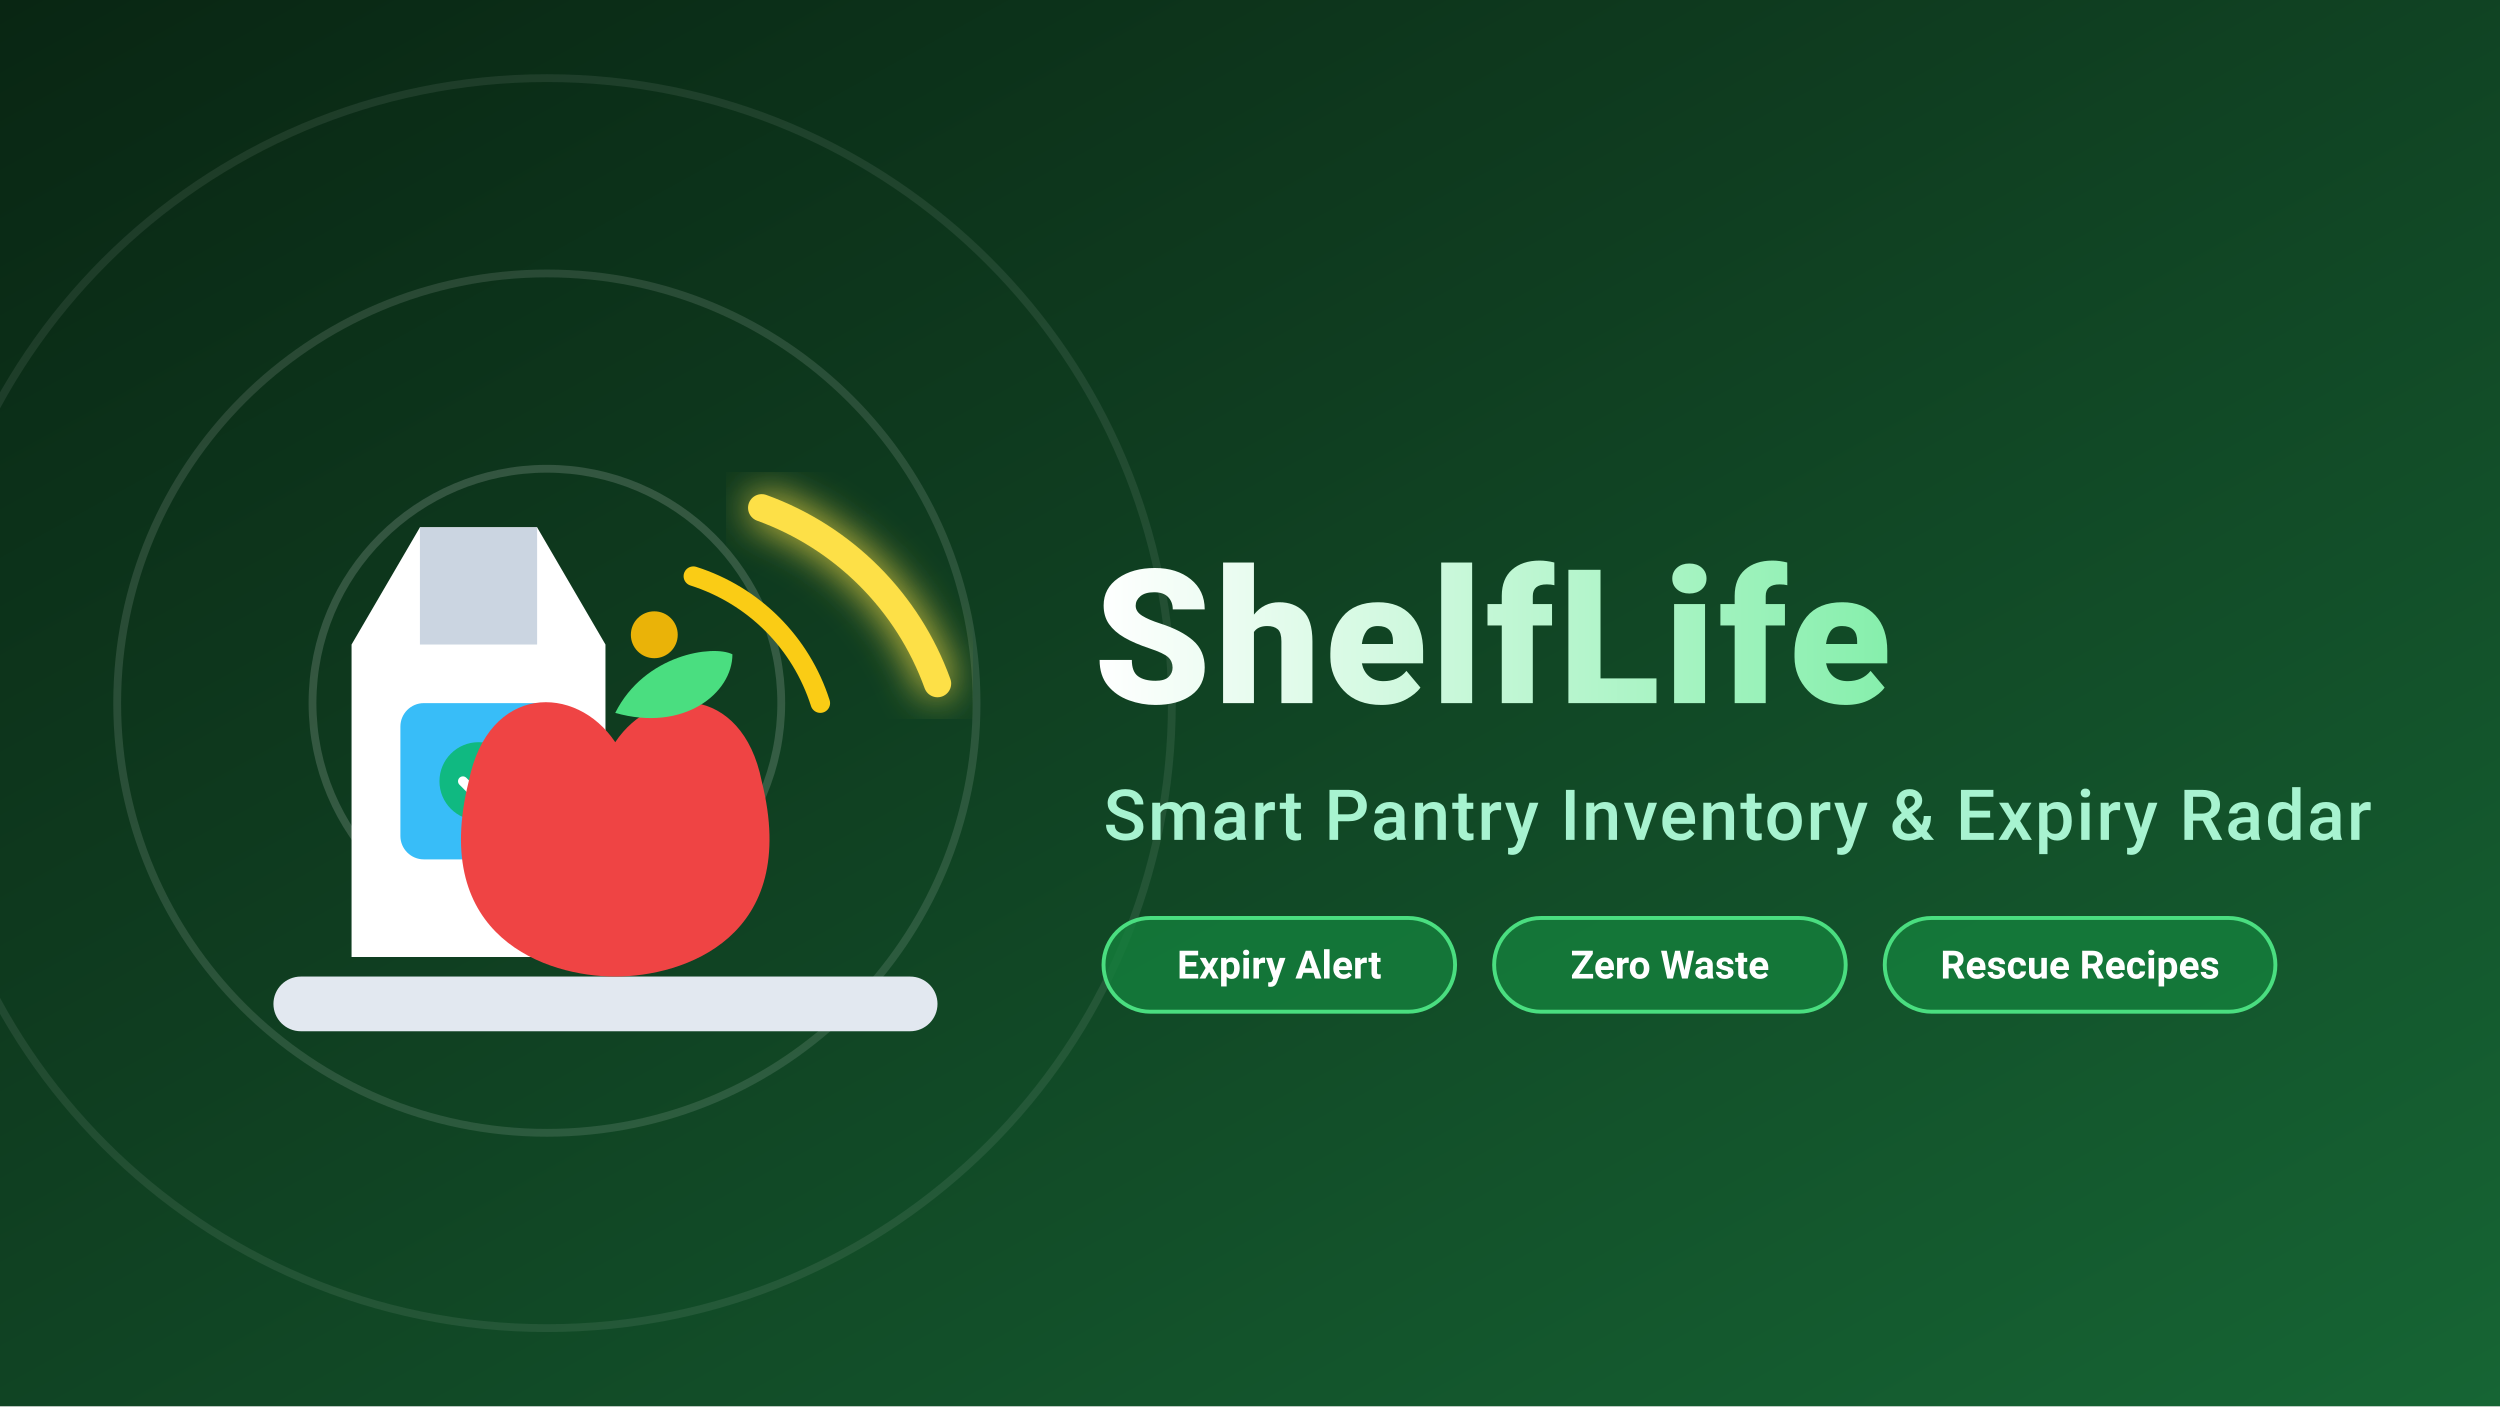
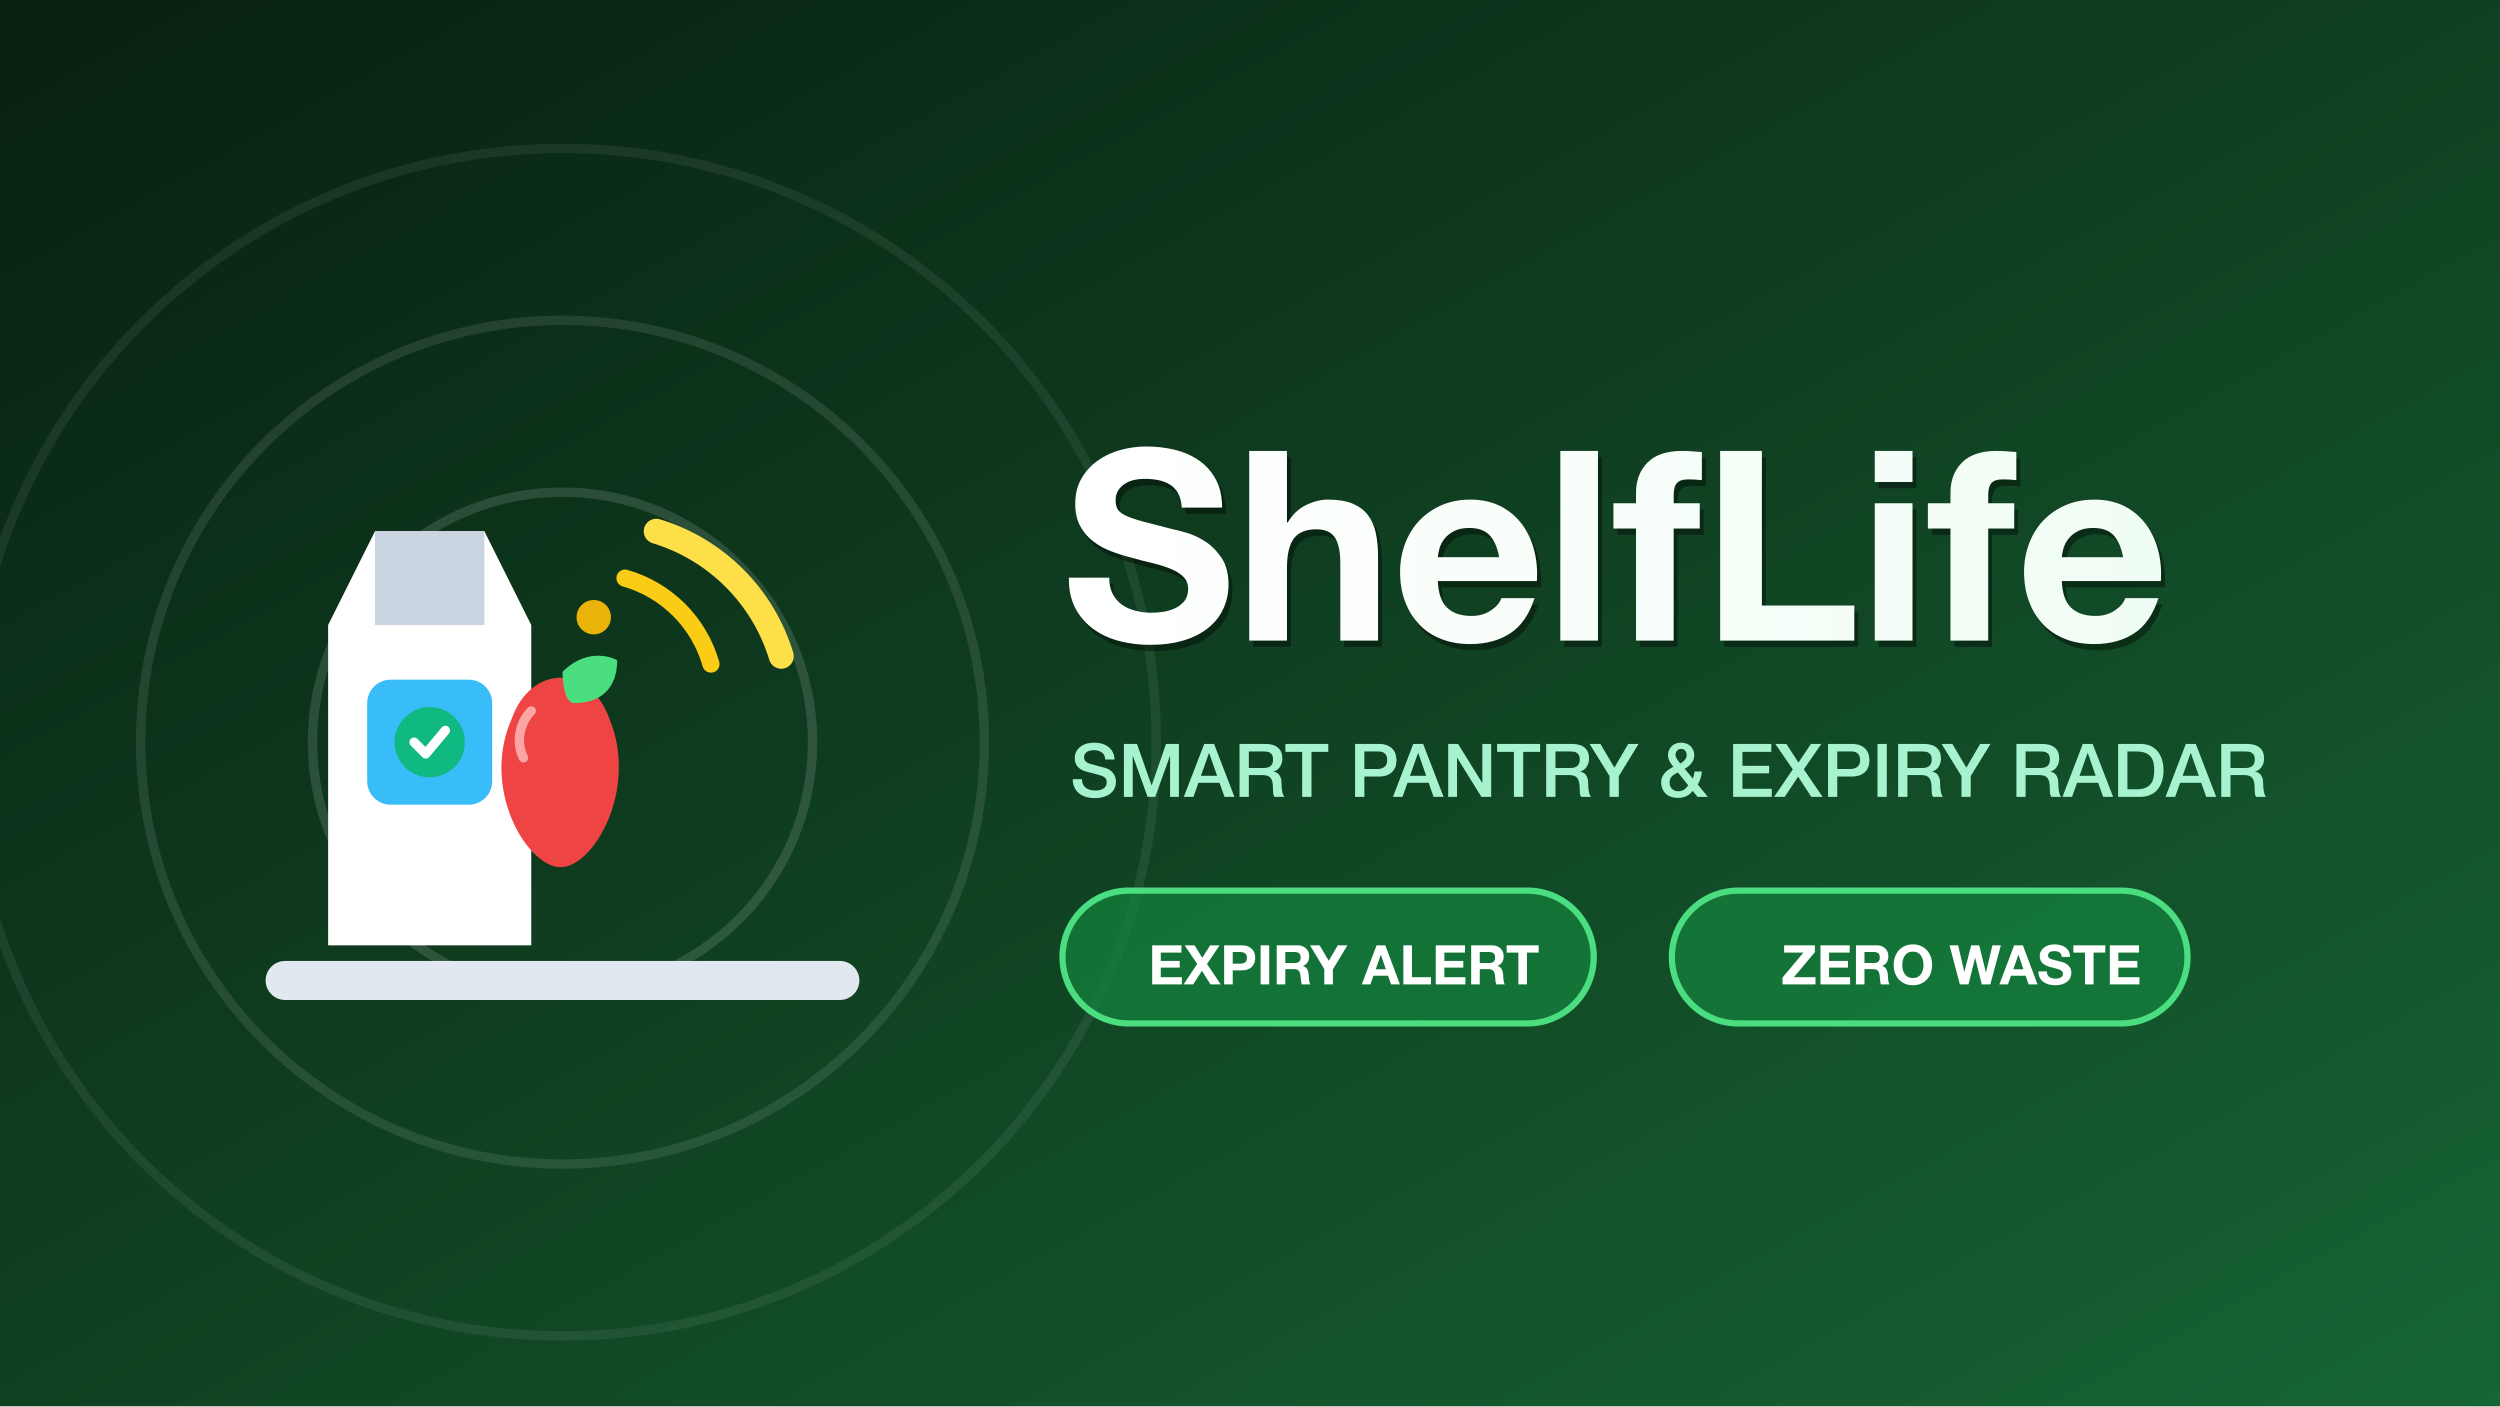
- <svg xmlns="http://www.w3.org/2000/svg" width="1280" height="720" viewBox="0 0 1280 720">
+ <svg xmlns="http://www.w3.org/2000/svg" width="320" height="180" viewBox="0 0 320 180">
  <defs>
-     <linearGradient id="tvBg" x1="0%" y1="0%" x2="100%" y2="100%">
-       <stop offset="0%" stop-color="#092613" />
-       <stop offset="40%" stop-color="#0F3D20" />
+     <linearGradient id="bgGrad" x1="0%" y1="0%" x2="100%" y2="100%">
+       <stop offset="0%" stop-color="#072010" />
+       <stop offset="45%" stop-color="#0F3D20" />
      <stop offset="100%" stop-color="#166534" />
    </linearGradient>
-     <linearGradient id="textGrad" x1="0%" y1="0%" x2="100%" y2="0%">
+     <linearGradient id="titleGrad" x1="0%" y1="0%" x2="100%" y2="0%">
      <stop offset="0%" stop-color="#FFFFFF" />
-       <stop offset="100%" stop-color="#86EFAC" />
+       <stop offset="100%" stop-color="#F0FDF4" />
    </linearGradient>
-     <filter id="tvGlow" x="-20%" y="-20%" width="140%" height="140%">
-       <feGaussianBlur stdDeviation="10" result="blur" />
-       <feComposite in="SourceGraphic" in2="blur" operator="over" />
-     </filter>
  </defs>
-   <rect width="1280" height="720" fill="url(#tvBg)" />
-   <circle cx="280" cy="360" r="320" fill="none" stroke="#FFFFFF" stroke-opacity="0.08" stroke-width="4" />
-   <circle cx="280" cy="360" r="220" fill="none" stroke="#FFFFFF" stroke-opacity="0.12" stroke-width="4" />
-   <circle cx="280" cy="360" r="120" fill="none" stroke="#FFFFFF" stroke-opacity="0.16" stroke-width="4" />
-   <g transform="translate(40, 20)">
-     <rect x="100" y="480" width="340" height="28" rx="14" fill="#E2E8F0" />
-     <path d="M 140 310 L 175 250 L 235 250 L 270 310 L 270 470 L 140 470 Z" fill="#FFFFFF" />
-     <path d="M 175 250 L 235 250 L 235 310 L 175 310 Z" fill="#CBD5E1" />
-     <rect x="165" y="340" width="80" height="80" rx="12" fill="#38BDF8" />
-     <circle cx="205" cy="380" r="20" fill="#10B981" />
-     <path d="M 197 380 L 203 386 L 213 374" fill="none" stroke="#FFFFFF" stroke-width="5" stroke-linecap="round" stroke-linejoin="round" />
-     <path d="M 350 380 C 340 330 295 330 275 360 C 255 330 210 330 200 380 C 180 460 240 480 275 480 C 310 480 370 460 350 380 Z" fill="#EF4444" />
-     <path d="M 275 345 C 290 315 325 310 335 315 C 335 335 310 355 275 345 Z" fill="#4ADE80" />
-     <path d="M 350 240 A 150 150 0 0 1 440 330" fill="none" stroke="#FDE047" stroke-width="14" stroke-linecap="round" filter="url(#tvGlow)" />
-     <path d="M 315 275 A 100 100 0 0 1 380 340" fill="none" stroke="#FACC15" stroke-width="10" stroke-linecap="round" />
-     <circle cx="295" cy="305" r="12" fill="#EAB308" />
+   <rect width="320" height="180" fill="url(#bgGrad)" />
+   <circle cx="72" cy="95" r="76" fill="none" stroke="#FFFFFF" stroke-opacity="0.07" stroke-width="1.2" />
+   <circle cx="72" cy="95" r="54" fill="none" stroke="#FFFFFF" stroke-opacity="0.10" stroke-width="1.2" />
+   <circle cx="72" cy="95" r="32" fill="none" stroke="#FFFFFF" stroke-opacity="0.13" stroke-width="1.2" />
+   <rect x="34" y="123" width="76" height="5" rx="2.5" fill="#E2E8F0" />
+   <path d="M42,80 l6,-12 h14 l6,12 v41 H42 Z" fill="#FFFFFF" />
+   <path d="M48,68 h14 v12 H48 Z" fill="#CBD5E1" />
+   <rect x="47" y="87" width="16" height="16" rx="3" fill="#38BDF8" />
+   <circle cx="55" cy="95" r="4.5" fill="#10B981" />
+   <path d="M53,95 L54.5,96.5 L57,93.5" fill="none" stroke="#FFFFFF" stroke-width="1.2" stroke-linecap="round" stroke-linejoin="round" />
+   <path d="M78,92 c-2.5,-7 -10,-7 -12.5,0 c-4,9 2,19 6.25,19 c4.25,0 10,-10 6.25,-19 Z" fill="#EF4444" />
+   <path d="M68,91 c-1.5,1.5 -2,4 -1,6" fill="none" stroke="#FCA5A5" stroke-width="1.2" stroke-linecap="round" />
+   <path d="M72,86 c3.5,-3.5 7,-1.5 7,-1.5 c0,3.5 -2,5.5 -5.5,5.5 c-1.5,0 -1.5,-4 -1.5,-4 Z" fill="#4ADE80" />
+   <path d="M84,68 A 24,24 0 0,1 100,84" fill="none" stroke="#FDE047" stroke-width="3.2" stroke-linecap="round" />
+   <path d="M80,74 A 16,16 0 0,1 91,85" fill="none" stroke="#FACC15" stroke-width="2.2" stroke-linecap="round" />
+   <circle cx="76" cy="79" r="2.2" fill="#EAB308" />
+   <g transform="translate(0.5, 0.8)" opacity="0.4">
+     <path d="M141.98,73.94 L136.82,73.94 Q136.78,76.19 137.63,77.82 Q138.48,79.45 139.93,80.50 Q141.37,81.56 143.26,82.05 Q145.15,82.54 147.15,82.54 Q149.63,82.54 151.52,81.97 Q153.41,81.39 154.68,80.35 Q155.96,79.31 156.60,77.89 Q157.25,76.46 157.25,74.79 Q157.25,72.75 156.38,71.44 Q155.52,70.13 154.33,69.35 Q153.14,68.57 151.93,68.21 Q150.72,67.86 150.04,67.72 Q147.76,67.14 146.35,66.77 Q144.94,66.39 144.14,66.02 Q143.34,65.65 143.07,65.20 Q142.80,64.76 142.80,64.05 Q142.80,63.27 143.14,62.76 Q143.48,62.25 144.01,61.91 Q144.53,61.57 145.18,61.43 Q145.83,61.29 146.47,61.29 Q147.46,61.29 148.29,61.46 Q149.12,61.63 149.77,62.04 Q150.42,62.45 150.81,63.16 Q151.20,63.88 151.27,64.97 L156.43,64.97 Q156.43,62.86 155.63,61.38 Q154.84,59.90 153.48,58.95 Q152.12,58.00 150.37,57.57 Q148.61,57.15 146.71,57.15 Q145.08,57.15 143.45,57.59 Q141.81,58.03 140.52,58.95 Q139.23,59.87 138.43,61.24 Q137.63,62.62 137.63,64.49 Q137.63,66.16 138.26,67.33 Q138.89,68.50 139.91,69.28 Q140.93,70.07 142.22,70.56 Q143.51,71.05 144.87,71.39 Q146.20,71.77 147.49,72.07 Q148.78,72.38 149.80,72.79 Q150.82,73.19 151.45,73.81 Q152.08,74.42 152.08,75.40 Q152.08,76.32 151.61,76.92 Q151.13,77.51 150.42,77.85 Q149.70,78.19 148.89,78.31 Q148.07,78.43 147.36,78.43 Q146.30,78.43 145.32,78.17 Q144.33,77.92 143.60,77.39 Q142.87,76.87 142.43,76.02 Q141.98,75.17 141.98,73.94 Z M159.90,57.72 L159.90,82.00 L164.73,82.00 L164.73,72.79 Q164.73,70.10 165.61,68.93 Q166.50,67.75 168.47,67.75 Q170.20,67.75 170.88,68.83 Q171.56,69.90 171.56,72.07 L171.56,82.00 L176.39,82.00 L176.39,71.19 Q176.39,69.56 176.10,68.21 Q175.81,66.87 175.10,65.94 Q174.39,65.00 173.15,64.47 Q171.90,63.95 169.97,63.95 Q168.61,63.95 167.18,64.64 Q165.75,65.34 164.83,66.87 L164.73,66.87 L164.73,57.72 Z M191.90,71.32 L184.04,71.32 Q184.08,70.81 184.26,70.17 Q184.45,69.52 184.91,68.94 Q185.37,68.37 186.13,67.97 Q186.90,67.58 188.05,67.58 Q189.82,67.58 190.69,68.54 Q191.56,69.49 191.90,71.32 Z M184.04,74.38 L196.72,74.38 Q196.86,72.34 196.38,70.47 Q195.91,68.60 194.84,67.14 Q193.77,65.68 192.10,64.81 Q190.43,63.95 188.19,63.95 Q186.18,63.95 184.53,64.66 Q182.89,65.37 181.70,66.61 Q180.51,67.86 179.86,69.56 Q179.21,71.26 179.21,73.23 Q179.21,75.27 179.84,76.97 Q180.47,78.67 181.63,79.89 Q182.78,81.12 184.45,81.78 Q186.12,82.44 188.19,82.44 Q191.18,82.44 193.29,81.08 Q195.40,79.72 196.42,76.56 L192.17,76.56 Q191.93,77.38 190.88,78.11 Q189.82,78.84 188.36,78.84 Q186.32,78.84 185.23,77.78 Q184.14,76.73 184.04,74.38 Z M199.72,57.72 L199.72,82.00 L204.54,82.00 L204.54,57.72 Z M209.41,67.65 L209.41,82.00 L214.23,82.00 L214.23,67.65 L217.57,67.65 L217.57,64.42 L214.23,64.42 L214.23,63.37 Q214.23,62.28 214.66,61.82 Q215.08,61.36 216.07,61.36 Q216.99,61.36 217.84,61.46 L217.84,57.86 Q217.23,57.83 216.58,57.77 Q215.93,57.72 215.29,57.72 Q212.33,57.72 210.87,59.22 Q209.41,60.72 209.41,63.06 L209.41,64.42 L206.52,64.42 L206.52,67.65 Z M220.18,57.72 L220.18,82.00 L237.35,82.00 L237.35,77.51 L225.52,77.51 L225.52,57.72 Z M244.80,61.70 L244.80,57.72 L239.97,57.72 L239.97,61.70 Z M239.97,64.42 L239.97,82.00 L244.80,82.00 L244.80,64.42 Z M249.66,67.65 L249.66,82.00 L254.49,82.00 L254.49,67.65 L257.82,67.65 L257.82,64.42 L254.49,64.42 L254.49,63.37 Q254.49,62.28 254.92,61.82 Q255.34,61.36 256.33,61.36 Q257.24,61.36 258.09,61.46 L258.09,57.86 Q257.48,57.83 256.84,57.77 Q256.19,57.72 255.54,57.72 Q252.59,57.72 251.12,59.22 Q249.66,60.72 249.66,63.06 L249.66,64.42 L246.77,64.42 L246.77,67.65 Z M271.76,71.32 L263.91,71.32 Q263.94,70.81 264.13,70.17 Q264.32,69.52 264.78,68.94 Q265.23,68.37 266.00,67.97 Q266.76,67.58 267.92,67.58 Q269.69,67.58 270.56,68.54 Q271.42,69.49 271.76,71.32 Z M263.91,74.38 L276.59,74.38 Q276.73,72.34 276.25,70.47 Q275.77,68.60 274.70,67.14 Q273.63,65.68 271.97,64.81 Q270.30,63.95 268.06,63.95 Q266.05,63.95 264.40,64.66 Q262.75,65.37 261.56,66.61 Q260.37,67.86 259.73,69.56 Q259.08,71.26 259.08,73.23 Q259.08,75.27 259.71,76.97 Q260.34,78.67 261.49,79.89 Q262.65,81.12 264.32,81.78 Q265.98,82.44 268.06,82.44 Q271.05,82.44 273.16,81.08 Q275.26,79.72 276.28,76.56 L272.03,76.56 Q271.80,77.38 270.74,78.11 Q269.69,78.84 268.23,78.84 Q266.19,78.84 265.10,77.78 Q264.01,76.73 263.91,74.38 Z " fill="#000000" />
  </g>
-   <text x="560" y="360" font-family="Roboto, sans-serif" font-weight="900" font-size="96" fill="url(#textGrad)" letter-spacing="2">ShelfLife</text>
-   <text x="565" y="430" font-family="Roboto, sans-serif" font-weight="500" font-size="36" fill="#A7F3D0" letter-spacing="1">Smart Pantry Inventory &amp; Expiry Radar</text>
-   <g transform="translate(565, 470)">
-     <rect x="0" y="0" width="180" height="48" rx="24" fill="#15803D" fill-opacity="0.8" stroke="#4ADE80" stroke-width="2" />
-     <text x="90" y="31" font-family="Roboto, sans-serif" font-weight="700" font-size="20" fill="#FFFFFF" text-anchor="middle">Expiry Alert</text>
-     <rect x="200" y="0" width="180" height="48" rx="24" fill="#15803D" fill-opacity="0.8" stroke="#4ADE80" stroke-width="2" />
-     <text x="290" y="31" font-family="Roboto, sans-serif" font-weight="700" font-size="20" fill="#FFFFFF" text-anchor="middle">Zero Waste</text>
-     <rect x="400" y="0" width="200" height="48" rx="24" fill="#15803D" fill-opacity="0.8" stroke="#4ADE80" stroke-width="2" />
-     <text x="500" y="31" font-family="Roboto, sans-serif" font-weight="700" font-size="20" fill="#FFFFFF" text-anchor="middle">Rescue Recipes</text>
-   </g>
+   <path d="M141.98,73.94 L136.82,73.94 Q136.78,76.19 137.63,77.82 Q138.48,79.45 139.93,80.50 Q141.37,81.56 143.26,82.05 Q145.15,82.54 147.15,82.54 Q149.63,82.54 151.52,81.97 Q153.41,81.39 154.68,80.35 Q155.96,79.31 156.60,77.89 Q157.25,76.46 157.25,74.79 Q157.25,72.75 156.38,71.44 Q155.52,70.13 154.33,69.35 Q153.14,68.57 151.93,68.21 Q150.72,67.86 150.04,67.72 Q147.76,67.14 146.35,66.77 Q144.94,66.39 144.14,66.02 Q143.34,65.65 143.07,65.20 Q142.80,64.76 142.80,64.05 Q142.80,63.27 143.14,62.76 Q143.48,62.25 144.01,61.91 Q144.53,61.57 145.18,61.43 Q145.83,61.29 146.47,61.29 Q147.46,61.29 148.29,61.46 Q149.12,61.63 149.77,62.04 Q150.42,62.45 150.81,63.16 Q151.20,63.88 151.27,64.97 L156.43,64.97 Q156.43,62.86 155.63,61.38 Q154.84,59.90 153.48,58.95 Q152.12,58.00 150.37,57.57 Q148.61,57.15 146.71,57.15 Q145.08,57.15 143.45,57.59 Q141.81,58.03 140.52,58.95 Q139.23,59.87 138.43,61.24 Q137.63,62.62 137.63,64.49 Q137.63,66.16 138.26,67.33 Q138.89,68.50 139.91,69.28 Q140.93,70.07 142.22,70.56 Q143.51,71.05 144.87,71.39 Q146.20,71.77 147.49,72.07 Q148.78,72.38 149.80,72.79 Q150.82,73.19 151.45,73.81 Q152.08,74.42 152.08,75.40 Q152.08,76.32 151.61,76.92 Q151.13,77.51 150.42,77.85 Q149.70,78.19 148.89,78.31 Q148.07,78.43 147.36,78.43 Q146.30,78.43 145.32,78.17 Q144.33,77.92 143.60,77.39 Q142.87,76.87 142.43,76.02 Q141.98,75.17 141.98,73.94 Z M159.90,57.72 L159.90,82.00 L164.73,82.00 L164.73,72.79 Q164.73,70.10 165.61,68.93 Q166.50,67.75 168.47,67.75 Q170.20,67.75 170.88,68.83 Q171.56,69.90 171.56,72.07 L171.56,82.00 L176.39,82.00 L176.39,71.19 Q176.39,69.56 176.10,68.21 Q175.81,66.87 175.10,65.94 Q174.39,65.00 173.15,64.47 Q171.90,63.95 169.97,63.95 Q168.61,63.95 167.18,64.64 Q165.75,65.34 164.83,66.87 L164.73,66.87 L164.73,57.72 Z M191.90,71.32 L184.04,71.32 Q184.08,70.81 184.26,70.17 Q184.45,69.52 184.91,68.94 Q185.37,68.37 186.13,67.97 Q186.90,67.58 188.05,67.58 Q189.82,67.58 190.69,68.54 Q191.56,69.49 191.90,71.32 Z M184.04,74.38 L196.72,74.38 Q196.86,72.34 196.38,70.47 Q195.91,68.60 194.84,67.14 Q193.77,65.68 192.10,64.81 Q190.43,63.95 188.19,63.95 Q186.18,63.95 184.53,64.66 Q182.89,65.37 181.70,66.61 Q180.51,67.86 179.86,69.56 Q179.21,71.26 179.21,73.23 Q179.21,75.27 179.84,76.97 Q180.47,78.67 181.63,79.89 Q182.78,81.12 184.45,81.78 Q186.12,82.44 188.19,82.44 Q191.18,82.44 193.29,81.08 Q195.40,79.72 196.42,76.56 L192.17,76.56 Q191.93,77.38 190.88,78.11 Q189.82,78.84 188.36,78.84 Q186.32,78.84 185.23,77.78 Q184.14,76.73 184.04,74.38 Z M199.72,57.72 L199.72,82.00 L204.54,82.00 L204.54,57.72 Z M209.41,67.65 L209.41,82.00 L214.23,82.00 L214.23,67.65 L217.57,67.65 L217.57,64.42 L214.23,64.42 L214.23,63.37 Q214.23,62.28 214.66,61.82 Q215.08,61.36 216.07,61.36 Q216.99,61.36 217.84,61.46 L217.84,57.86 Q217.23,57.83 216.58,57.77 Q215.93,57.72 215.29,57.72 Q212.33,57.72 210.87,59.22 Q209.41,60.72 209.41,63.06 L209.41,64.42 L206.52,64.42 L206.52,67.65 Z M220.18,57.72 L220.18,82.00 L237.35,82.00 L237.35,77.51 L225.52,77.51 L225.52,57.72 Z M244.80,61.70 L244.80,57.72 L239.97,57.72 L239.97,61.70 Z M239.97,64.42 L239.97,82.00 L244.80,82.00 L244.80,64.42 Z M249.66,67.65 L249.66,82.00 L254.49,82.00 L254.49,67.65 L257.82,67.65 L257.82,64.42 L254.49,64.42 L254.49,63.37 Q254.49,62.28 254.92,61.82 Q255.34,61.36 256.33,61.36 Q257.24,61.36 258.09,61.46 L258.09,57.86 Q257.48,57.83 256.84,57.77 Q256.19,57.72 255.54,57.72 Q252.59,57.72 251.12,59.22 Q249.66,60.72 249.66,63.06 L249.66,64.42 L246.77,64.42 L246.77,67.65 Z M271.76,71.32 L263.91,71.32 Q263.94,70.81 264.13,70.17 Q264.32,69.52 264.78,68.94 Q265.23,68.37 266.00,67.97 Q266.76,67.58 267.92,67.58 Q269.69,67.58 270.56,68.54 Q271.42,69.49 271.76,71.32 Z M263.91,74.38 L276.59,74.38 Q276.73,72.34 276.25,70.47 Q275.77,68.60 274.70,67.14 Q273.63,65.68 271.97,64.81 Q270.30,63.95 268.06,63.95 Q266.05,63.95 264.40,64.66 Q262.75,65.37 261.56,66.61 Q260.37,67.86 259.73,69.56 Q259.08,71.26 259.08,73.23 Q259.08,75.27 259.71,76.97 Q260.34,78.67 261.49,79.89 Q262.65,81.12 264.32,81.78 Q265.98,82.44 268.06,82.44 Q271.05,82.44 273.16,81.08 Q275.26,79.72 276.28,76.56 L272.03,76.56 Q271.80,77.38 270.74,78.11 Q269.69,78.84 268.23,78.84 Q266.19,78.84 265.10,77.78 Q264.01,76.73 263.91,74.38 Z " fill="url(#titleGrad)" />
+   <path d="M138.50,99.74 Q138.50,100.13 138.63,100.40 Q138.77,100.68 139.00,100.86 Q139.24,101.03 139.55,101.11 Q139.86,101.19 140.22,101.19 Q140.61,101.19 140.89,101.10 Q141.16,101.01 141.33,100.87 Q141.50,100.73 141.58,100.54 Q141.66,100.36 141.66,100.17 Q141.66,99.78 141.48,99.59 Q141.30,99.41 141.09,99.33 Q140.73,99.20 140.25,99.08 Q139.77,98.96 139.07,98.77 Q138.63,98.66 138.34,98.47 Q138.05,98.29 137.88,98.06 Q137.71,97.83 137.64,97.57 Q137.57,97.32 137.57,97.05 Q137.57,96.54 137.78,96.16 Q138.00,95.79 138.35,95.54 Q138.70,95.29 139.15,95.17 Q139.59,95.06 140.05,95.06 Q140.58,95.06 141.05,95.19 Q141.52,95.33 141.88,95.61 Q142.23,95.88 142.44,96.29 Q142.65,96.69 142.65,97.22 L141.47,97.22 Q141.42,96.57 141.02,96.30 Q140.62,96.02 140.00,96.02 Q139.79,96.02 139.57,96.07 Q139.36,96.11 139.18,96.21 Q139.00,96.31 138.88,96.48 Q138.76,96.65 138.76,96.91 Q138.76,97.27 138.98,97.47 Q139.20,97.68 139.56,97.78 Q139.60,97.79 139.86,97.86 Q140.13,97.93 140.45,98.02 Q140.77,98.11 141.08,98.19 Q141.39,98.27 141.52,98.30 Q141.85,98.41 142.10,98.59 Q142.35,98.77 142.51,99.00 Q142.68,99.24 142.76,99.50 Q142.84,99.77 142.84,100.03 Q142.84,100.60 142.61,101.01 Q142.38,101.41 142.00,101.67 Q141.62,101.92 141.13,102.04 Q140.65,102.16 140.14,102.16 Q139.56,102.16 139.05,102.02 Q138.54,101.88 138.16,101.58 Q137.78,101.29 137.55,100.83 Q137.32,100.37 137.31,99.74 Z M143.86,95.22 L145.53,95.22 L147.40,100.53 L147.42,100.53 L149.25,95.22 L150.90,95.22 L150.90,102.00 L149.77,102.00 L149.77,96.77 L149.75,96.77 L147.87,102.00 L146.89,102.00 L145.01,96.77 L144.99,96.77 L144.99,102.00 L143.86,102.00 Z M154.14,95.22 L155.40,95.22 L158.01,102.00 L156.74,102.00 L156.10,100.20 L153.40,100.20 L152.76,102.00 L151.53,102.00 Z M153.72,99.30 L155.79,99.30 L154.77,96.39 L154.75,96.39 Z M158.66,95.22 L161.90,95.22 Q163.02,95.22 163.58,95.70 Q164.14,96.19 164.14,97.05 Q164.14,97.53 164.00,97.85 Q163.86,98.17 163.67,98.37 Q163.48,98.56 163.29,98.65 Q163.11,98.73 163.02,98.76 L163.02,98.78 Q163.17,98.80 163.35,98.87 Q163.52,98.95 163.68,99.12 Q163.83,99.28 163.93,99.55 Q164.03,99.81 164.03,100.21 Q164.03,100.81 164.12,101.30 Q164.21,101.79 164.40,102.00 L163.12,102.00 Q162.99,101.78 162.97,101.52 Q162.94,101.25 162.94,101.00 Q162.94,100.54 162.89,100.20 Q162.83,99.86 162.68,99.64 Q162.53,99.42 162.27,99.31 Q162.00,99.21 161.60,99.21 L159.85,99.21 L159.85,102.00 L158.66,102.00 Z M159.85,98.30 L161.79,98.30 Q162.36,98.30 162.66,98.03 Q162.95,97.76 162.95,97.22 Q162.95,96.90 162.86,96.69 Q162.76,96.49 162.60,96.38 Q162.43,96.26 162.22,96.22 Q162.00,96.19 161.78,96.19 L159.85,96.19 Z M164.53,95.22 L170.02,95.22 L170.02,96.24 L167.87,96.24 L167.87,102.00 L166.68,102.00 L166.68,96.24 L164.53,96.24 Z M173.45,95.22 L176.44,95.22 Q177.17,95.22 177.62,95.43 Q178.08,95.64 178.32,95.95 Q178.57,96.26 178.66,96.63 Q178.75,97.00 178.75,97.32 Q178.75,97.63 178.66,98.00 Q178.57,98.36 178.32,98.67 Q178.08,98.99 177.62,99.19 Q177.17,99.40 176.44,99.40 L174.64,99.40 L174.64,102.00 L173.45,102.00 Z M174.64,98.43 L176.38,98.43 Q176.58,98.43 176.79,98.37 Q177.00,98.31 177.17,98.19 Q177.35,98.06 177.46,97.84 Q177.56,97.63 177.56,97.31 Q177.56,96.97 177.47,96.76 Q177.38,96.54 177.21,96.41 Q177.05,96.28 176.84,96.23 Q176.63,96.19 176.40,96.19 L174.64,96.19 Z M180.90,95.22 L182.16,95.22 L184.78,102.00 L183.50,102.00 L182.87,100.20 L180.16,100.20 L179.52,102.00 L178.30,102.00 Z M180.48,99.30 L182.55,99.30 L181.54,96.39 L181.51,96.39 Z M185.37,95.22 L186.63,95.22 L189.72,100.21 L189.74,100.21 L189.74,95.22 L190.87,95.22 L190.87,102.00 L189.62,102.00 L186.53,97.01 L186.50,97.01 L186.50,102.00 L185.37,102.00 Z M191.63,95.22 L197.13,95.22 L197.13,96.24 L194.97,96.24 L194.97,102.00 L193.78,102.00 L193.78,96.24 L191.63,96.24 Z M197.91,95.22 L201.15,95.22 Q202.27,95.22 202.84,95.70 Q203.40,96.19 203.40,97.05 Q203.40,97.53 203.25,97.85 Q203.11,98.17 202.92,98.37 Q202.73,98.56 202.55,98.65 Q202.36,98.73 202.27,98.76 L202.27,98.78 Q202.43,98.80 202.60,98.87 Q202.78,98.95 202.93,99.12 Q203.08,99.28 203.18,99.55 Q203.28,99.81 203.28,100.21 Q203.28,100.81 203.37,101.30 Q203.46,101.79 203.65,102.00 L202.38,102.00 Q202.25,101.78 202.22,101.52 Q202.20,101.25 202.20,101.00 Q202.20,100.54 202.14,100.20 Q202.08,99.86 201.93,99.64 Q201.78,99.42 201.52,99.31 Q201.26,99.21 200.85,99.21 L199.10,99.21 L199.10,102.00 L197.91,102.00 Z M199.10,98.30 L201.05,98.30 Q201.62,98.30 201.91,98.03 Q202.21,97.76 202.21,97.22 Q202.21,96.90 202.11,96.69 Q202.02,96.49 201.85,96.38 Q201.69,96.26 201.47,96.22 Q201.26,96.19 201.03,96.19 L199.10,96.19 Z M206.02,99.34 L203.47,95.22 L204.85,95.22 L206.64,98.26 L208.41,95.22 L209.74,95.22 L207.21,99.34 L207.21,102.00 L206.02,102.00 Z M216.67,101.24 Q216.29,101.71 215.83,101.92 Q215.37,102.13 214.77,102.13 Q214.30,102.13 213.91,102.00 Q213.51,101.86 213.23,101.60 Q212.94,101.34 212.79,100.97 Q212.63,100.59 212.63,100.12 Q212.63,99.76 212.76,99.46 Q212.90,99.17 213.11,98.93 Q213.33,98.68 213.61,98.49 Q213.89,98.30 214.19,98.15 Q214.05,97.98 213.93,97.82 Q213.81,97.65 213.71,97.47 Q213.62,97.29 213.56,97.09 Q213.50,96.89 213.50,96.67 Q213.50,96.30 213.63,96.01 Q213.76,95.71 213.99,95.50 Q214.22,95.28 214.52,95.17 Q214.82,95.06 215.17,95.06 Q215.49,95.06 215.80,95.16 Q216.11,95.25 216.34,95.46 Q216.57,95.66 216.71,95.97 Q216.86,96.27 216.86,96.68 Q216.86,96.98 216.76,97.24 Q216.66,97.50 216.49,97.71 Q216.33,97.92 216.10,98.10 Q215.88,98.27 215.63,98.40 L216.69,99.67 Q216.74,99.51 216.80,99.30 Q216.86,99.09 216.90,98.76 L217.84,98.76 Q217.80,99.21 217.67,99.63 Q217.54,100.06 217.31,100.42 L218.61,102.00 L217.28,102.00 Z M214.76,98.86 Q214.61,98.96 214.43,99.06 Q214.24,99.15 214.09,99.29 Q213.93,99.44 213.82,99.63 Q213.71,99.83 213.71,100.14 Q213.71,100.69 214.02,100.98 Q214.33,101.28 214.81,101.28 Q215.10,101.28 215.31,101.20 Q215.52,101.12 215.66,101.00 Q215.81,100.89 215.91,100.76 Q216.01,100.62 216.09,100.52 Z M215.19,95.86 Q214.89,95.86 214.68,96.07 Q214.47,96.27 214.47,96.61 Q214.47,96.78 214.53,96.93 Q214.60,97.08 214.69,97.22 Q214.78,97.35 214.89,97.49 Q215.00,97.62 215.09,97.74 Q215.24,97.64 215.38,97.53 Q215.53,97.42 215.64,97.29 Q215.75,97.16 215.82,97.00 Q215.89,96.84 215.89,96.64 Q215.89,96.31 215.70,96.09 Q215.51,95.86 215.19,95.86 Z M221.84,95.22 L226.73,95.22 L226.73,96.24 L223.03,96.24 L223.03,98.02 L226.45,98.02 L226.45,98.99 L223.03,98.99 L223.03,100.97 L226.79,100.97 L226.79,102.00 L221.84,102.00 Z M227.24,95.22 L228.66,95.22 L230.20,97.61 L231.80,95.22 L233.13,95.22 L230.89,98.48 L233.29,102.00 L231.85,102.00 L230.16,99.41 L228.44,102.00 L227.08,102.00 L229.48,98.48 Z M233.99,95.22 L236.98,95.22 Q237.70,95.22 238.16,95.43 Q238.61,95.64 238.86,95.95 Q239.11,96.26 239.20,96.63 Q239.29,97.00 239.29,97.32 Q239.29,97.63 239.20,98.00 Q239.11,98.36 238.86,98.67 Q238.61,98.99 238.16,99.19 Q237.70,99.40 236.98,99.40 L235.17,99.40 L235.17,102.00 L233.99,102.00 Z M235.17,98.43 L236.91,98.43 Q237.11,98.43 237.32,98.37 Q237.53,98.31 237.70,98.19 Q237.88,98.06 237.99,97.84 Q238.10,97.63 238.10,97.31 Q238.10,96.97 238.00,96.76 Q237.91,96.54 237.75,96.41 Q237.59,96.28 237.38,96.23 Q237.17,96.19 236.93,96.19 L235.17,96.19 Z M240.32,95.22 L241.51,95.22 L241.51,102.00 L240.32,102.00 Z M242.96,95.22 L246.20,95.22 Q247.32,95.22 247.88,95.70 Q248.44,96.19 248.44,97.05 Q248.44,97.53 248.30,97.85 Q248.16,98.17 247.97,98.37 Q247.78,98.56 247.59,98.65 Q247.41,98.73 247.32,98.76 L247.32,98.78 Q247.48,98.80 247.65,98.87 Q247.83,98.95 247.98,99.12 Q248.13,99.28 248.23,99.55 Q248.33,99.81 248.33,100.21 Q248.33,100.81 248.42,101.30 Q248.51,101.79 248.70,102.00 L247.43,102.00 Q247.30,101.78 247.27,101.52 Q247.25,101.25 247.25,101.00 Q247.25,100.54 247.19,100.20 Q247.13,99.86 246.98,99.64 Q246.83,99.42 246.57,99.31 Q246.31,99.21 245.90,99.21 L244.15,99.21 L244.15,102.00 L242.96,102.00 Z M244.15,98.30 L246.10,98.30 Q246.67,98.30 246.96,98.03 Q247.26,97.76 247.26,97.22 Q247.26,96.90 247.16,96.69 Q247.07,96.49 246.90,96.38 Q246.73,96.26 246.52,96.22 Q246.31,96.19 246.08,96.19 L244.15,96.19 Z M251.07,99.34 L248.52,95.22 L249.90,95.22 L251.69,98.26 L253.46,95.22 L254.79,95.22 L252.25,99.34 L252.25,102.00 L251.07,102.00 Z M258.10,95.22 L261.34,95.22 Q262.46,95.22 263.02,95.70 Q263.58,96.19 263.58,97.05 Q263.58,97.53 263.44,97.85 Q263.29,98.17 263.10,98.37 Q262.91,98.56 262.73,98.65 Q262.54,98.73 262.46,98.76 L262.46,98.78 Q262.61,98.80 262.78,98.87 Q262.96,98.95 263.11,99.12 Q263.26,99.28 263.36,99.55 Q263.46,99.81 263.46,100.21 Q263.46,100.81 263.55,101.30 Q263.64,101.79 263.83,102.00 L262.56,102.00 Q262.43,101.78 262.40,101.52 Q262.38,101.25 262.38,101.00 Q262.38,100.54 262.32,100.20 Q262.27,99.86 262.12,99.64 Q261.96,99.42 261.70,99.31 Q261.44,99.21 261.03,99.21 L259.28,99.21 L259.28,102.00 L258.10,102.00 Z M259.28,98.30 L261.23,98.30 Q261.80,98.30 262.10,98.03 Q262.39,97.76 262.39,97.22 Q262.39,96.90 262.30,96.69 Q262.20,96.49 262.03,96.38 Q261.87,96.26 261.65,96.22 Q261.44,96.19 261.21,96.19 L259.28,96.19 Z M266.60,95.22 L267.86,95.22 L270.48,102.00 L269.20,102.00 L268.57,100.20 L265.86,100.20 L265.22,102.00 L264.00,102.00 Z M266.18,99.30 L268.25,99.30 L267.24,96.39 L267.21,96.39 Z M271.12,95.22 L273.93,95.22 Q274.71,95.22 275.28,95.48 Q275.85,95.75 276.21,96.21 Q276.57,96.67 276.75,97.29 Q276.93,97.91 276.93,98.61 Q276.93,99.31 276.75,99.93 Q276.57,100.55 276.21,101.01 Q275.85,101.47 275.28,101.73 Q274.71,102.00 273.93,102.00 L271.12,102.00 Z M272.31,101.03 L273.48,101.03 Q274.17,101.03 274.61,100.85 Q275.05,100.66 275.31,100.33 Q275.56,100.00 275.65,99.56 Q275.74,99.12 275.74,98.61 Q275.74,98.10 275.65,97.65 Q275.56,97.21 275.31,96.88 Q275.05,96.56 274.61,96.37 Q274.17,96.19 273.48,96.19 L272.31,96.19 Z M279.79,95.22 L281.06,95.22 L283.67,102.00 L282.40,102.00 L281.76,100.20 L279.05,100.20 L278.42,102.00 L277.19,102.00 Z M279.38,99.30 L281.45,99.30 L280.43,96.39 L280.40,96.39 Z M284.32,95.22 L287.56,95.22 Q288.68,95.22 289.24,95.70 Q289.80,96.19 289.80,97.05 Q289.80,97.53 289.66,97.85 Q289.51,98.17 289.32,98.37 Q289.13,98.56 288.95,98.65 Q288.76,98.73 288.68,98.76 L288.68,98.78 Q288.83,98.80 289.00,98.87 Q289.18,98.95 289.33,99.12 Q289.48,99.28 289.58,99.55 Q289.68,99.81 289.68,100.21 Q289.68,100.81 289.77,101.30 Q289.86,101.79 290.05,102.00 L288.78,102.00 Q288.65,101.78 288.62,101.52 Q288.60,101.25 288.60,101.00 Q288.60,100.54 288.54,100.20 Q288.49,99.86 288.34,99.64 Q288.18,99.42 287.92,99.31 Q287.66,99.21 287.25,99.21 L285.50,99.21 L285.50,102.00 L284.32,102.00 Z M285.50,98.30 L287.45,98.30 Q288.02,98.30 288.32,98.03 Q288.61,97.76 288.61,97.22 Q288.61,96.90 288.52,96.69 Q288.42,96.49 288.25,96.38 Q288.09,96.26 287.87,96.22 Q287.66,96.19 287.43,96.19 L285.50,96.19 Z " fill="#A7F3D0" />
+   <rect x="136" y="114" width="68" height="17" rx="8.5" fill="#15803D" fill-opacity="0.75" stroke="#4ADE80" stroke-width="0.8" />
+   <path d="M147.48,121.00 L147.48,126.00 L151.28,126.00 L151.28,125.08 L148.58,125.08 L148.58,123.85 L151.00,123.85 L151.00,123.00 L148.58,123.00 L148.58,121.93 L151.22,121.93 L151.22,121.00 Z M153.24,123.38 L151.50,126.00 L152.73,126.00 L153.85,124.27 L154.94,126.00 L156.25,126.00 L154.50,123.39 L156.11,121.00 L154.90,121.00 L153.89,122.60 L152.91,121.00 L151.63,121.00 Z M157.79,123.35 L157.79,121.86 L158.64,121.86 Q158.83,121.86 159.01,121.88 Q159.18,121.91 159.31,121.99 Q159.45,122.07 159.53,122.22 Q159.61,122.37 159.61,122.61 Q159.61,122.84 159.53,122.99 Q159.45,123.14 159.31,123.22 Q159.18,123.30 159.01,123.33 Q158.83,123.35 158.64,123.35 Z M156.69,121.00 L156.69,126.00 L157.79,126.00 L157.79,124.21 L158.94,124.21 Q159.41,124.21 159.74,124.07 Q160.07,123.94 160.28,123.71 Q160.48,123.49 160.58,123.20 Q160.67,122.91 160.67,122.61 Q160.67,122.30 160.58,122.01 Q160.48,121.72 160.28,121.50 Q160.07,121.28 159.74,121.14 Q159.41,121.00 158.94,121.00 Z M161.36,121.00 L161.36,126.00 L162.46,126.00 L162.46,121.00 Z M164.52,123.26 L164.52,121.86 L165.72,121.86 Q166.10,121.86 166.29,122.02 Q166.48,122.19 166.48,122.55 Q166.48,122.93 166.29,123.09 Q166.10,123.26 165.72,123.26 Z M163.42,121.00 L163.42,126.00 L164.52,126.00 L164.52,124.05 L165.62,124.05 Q166.03,124.05 166.22,124.23 Q166.40,124.41 166.45,124.80 Q166.50,125.10 166.52,125.43 Q166.54,125.76 166.63,126.00 L167.73,126.00 Q167.65,125.89 167.61,125.74 Q167.57,125.59 167.56,125.43 Q167.54,125.26 167.53,125.10 Q167.52,124.94 167.52,124.82 Q167.50,124.63 167.46,124.44 Q167.43,124.25 167.34,124.09 Q167.26,123.94 167.12,123.82 Q166.99,123.70 166.79,123.65 L166.79,123.63 Q167.21,123.47 167.39,123.14 Q167.58,122.82 167.58,122.38 Q167.58,122.09 167.48,121.85 Q167.38,121.60 167.18,121.41 Q166.99,121.22 166.72,121.11 Q166.45,121.00 166.12,121.00 Z M169.51,124.05 L169.51,126.00 L170.61,126.00 L170.61,124.08 L172.47,121.00 L171.24,121.00 L170.08,122.98 L168.91,121.00 L167.68,121.00 Z M176.09,124.07 L176.74,122.23 L176.76,122.23 L177.39,124.07 Z M176.20,121.00 L174.31,126.00 L175.41,126.00 L175.80,124.89 L177.67,124.89 L178.05,126.00 L179.19,126.00 L177.32,121.00 Z M179.63,121.00 L179.63,126.00 L183.16,126.00 L183.16,125.08 L180.73,125.08 L180.73,121.00 Z M183.78,121.00 L183.78,126.00 L187.57,126.00 L187.57,125.08 L184.88,125.08 L184.88,123.85 L187.30,123.85 L187.30,123.00 L184.88,123.00 L184.88,121.93 L187.52,121.93 L187.52,121.00 Z M189.41,123.26 L189.41,121.86 L190.62,121.86 Q191.00,121.86 191.18,122.02 Q191.37,122.19 191.37,122.55 Q191.37,122.93 191.18,123.09 Q191.00,123.26 190.62,123.26 Z M188.31,121.00 L188.31,126.00 L189.41,126.00 L189.41,124.05 L190.51,124.05 Q190.93,124.05 191.11,124.23 Q191.29,124.41 191.35,124.80 Q191.39,125.10 191.41,125.43 Q191.43,125.76 191.52,126.00 L192.62,126.00 Q192.54,125.89 192.50,125.74 Q192.47,125.59 192.45,125.43 Q192.43,125.26 192.42,125.10 Q192.42,124.94 192.41,124.82 Q192.40,124.63 192.36,124.44 Q192.32,124.25 192.23,124.09 Q192.15,123.94 192.02,123.82 Q191.88,123.70 191.68,123.65 L191.68,123.63 Q192.10,123.47 192.29,123.14 Q192.47,122.82 192.47,122.38 Q192.47,122.09 192.37,121.85 Q192.27,121.60 192.08,121.41 Q191.88,121.22 191.61,121.11 Q191.35,121.00 191.01,121.00 Z M194.35,121.93 L194.35,126.00 L195.45,126.00 L195.45,121.93 L196.95,121.93 L196.95,121.00 L192.85,121.00 L192.85,121.93 Z " fill="#FFFFFF" />
+   <rect x="214" y="114" width="66" height="17" rx="8.5" fill="#15803D" fill-opacity="0.75" stroke="#4ADE80" stroke-width="0.8" />
+   <path d="M228.16,125.13 L228.16,126.00 L232.38,126.00 L232.38,125.08 L229.62,125.08 L232.31,121.87 L232.31,121.00 L228.37,121.00 L228.37,121.93 L230.84,121.93 Z M233.02,121.00 L233.02,126.00 L236.81,126.00 L236.81,125.08 L234.12,125.08 L234.12,123.85 L236.54,123.85 L236.54,123.00 L234.12,123.00 L234.12,121.93 L236.76,121.93 L236.76,121.00 Z M238.65,123.26 L238.65,121.86 L239.86,121.86 Q240.24,121.86 240.43,122.02 Q240.61,122.19 240.61,122.55 Q240.61,122.93 240.43,123.09 Q240.24,123.26 239.86,123.26 Z M237.56,121.00 L237.56,126.00 L238.65,126.00 L238.65,124.05 L239.75,124.05 Q240.17,124.05 240.35,124.23 Q240.53,124.41 240.59,124.80 Q240.63,125.10 240.65,125.43 Q240.67,125.76 240.76,126.00 L241.86,126.00 Q241.78,125.89 241.74,125.74 Q241.71,125.59 241.69,125.43 Q241.67,125.26 241.66,125.10 Q241.66,124.94 241.65,124.82 Q241.64,124.63 241.60,124.44 Q241.56,124.25 241.47,124.09 Q241.39,123.94 241.26,123.82 Q241.12,123.70 240.92,123.65 L240.92,123.63 Q241.34,123.47 241.53,123.14 Q241.71,122.82 241.71,122.38 Q241.71,122.09 241.61,121.85 Q241.51,121.60 241.32,121.41 Q241.12,121.22 240.86,121.11 Q240.59,121.00 240.25,121.00 Z M243.49,123.52 Q243.49,123.19 243.56,122.89 Q243.64,122.58 243.80,122.34 Q243.96,122.09 244.22,121.95 Q244.48,121.81 244.85,121.81 Q245.22,121.81 245.48,121.95 Q245.74,122.09 245.90,122.34 Q246.06,122.58 246.13,122.89 Q246.21,123.19 246.21,123.52 Q246.21,123.84 246.13,124.13 Q246.06,124.43 245.90,124.67 Q245.74,124.91 245.48,125.05 Q245.22,125.19 244.85,125.19 Q244.48,125.19 244.22,125.05 Q243.96,124.91 243.80,124.67 Q243.64,124.43 243.56,124.13 Q243.49,123.84 243.49,123.52 Z M242.39,123.52 Q242.39,124.07 242.56,124.54 Q242.73,125.01 243.04,125.36 Q243.36,125.71 243.82,125.91 Q244.28,126.11 244.85,126.11 Q245.43,126.11 245.88,125.91 Q246.34,125.71 246.66,125.36 Q246.97,125.01 247.14,124.54 Q247.31,124.07 247.31,123.52 Q247.31,122.96 247.14,122.48 Q246.97,122.00 246.66,121.65 Q246.34,121.29 245.88,121.09 Q245.43,120.88 244.85,120.88 Q244.28,120.88 243.82,121.09 Q243.36,121.29 243.04,121.65 Q242.73,122.00 242.56,122.48 Q242.39,122.96 242.39,123.52 Z M254.76,126.00 L256.11,121.00 L255.03,121.00 L254.21,124.45 L254.19,124.45 L253.34,121.00 L252.31,121.00 L251.44,124.40 L251.43,124.40 L250.64,121.00 L249.54,121.00 L250.86,126.00 L251.97,126.00 L252.81,122.60 L252.82,122.60 L253.67,126.00 Z M257.70,124.07 L258.35,122.23 L258.37,122.23 L259.00,124.07 Z M257.81,121.00 L255.92,126.00 L257.02,126.00 L257.41,124.89 L259.28,124.89 L259.66,126.00 L260.80,126.00 L258.93,121.00 Z M261.99,124.34 L260.92,124.34 Q260.91,124.80 261.09,125.14 Q261.26,125.47 261.56,125.69 Q261.86,125.91 262.25,126.01 Q262.64,126.11 263.05,126.11 Q263.56,126.11 263.95,125.99 Q264.34,125.87 264.60,125.66 Q264.86,125.45 265.00,125.15 Q265.13,124.86 265.13,124.52 Q265.13,124.10 264.95,123.83 Q264.77,123.56 264.53,123.40 Q264.28,123.23 264.03,123.16 Q263.78,123.09 263.64,123.06 Q263.18,122.94 262.88,122.86 Q262.59,122.79 262.43,122.71 Q262.26,122.63 262.21,122.54 Q262.15,122.45 262.15,122.30 Q262.15,122.14 262.22,122.04 Q262.29,121.93 262.40,121.86 Q262.51,121.79 262.64,121.77 Q262.78,121.74 262.91,121.74 Q263.11,121.74 263.28,121.77 Q263.45,121.81 263.59,121.89 Q263.72,121.97 263.80,122.12 Q263.88,122.27 263.90,122.49 L264.96,122.49 Q264.96,122.06 264.80,121.75 Q264.63,121.45 264.35,121.25 Q264.07,121.06 263.71,120.97 Q263.35,120.88 262.96,120.88 Q262.62,120.88 262.29,120.97 Q261.95,121.06 261.68,121.25 Q261.42,121.44 261.25,121.73 Q261.09,122.01 261.09,122.39 Q261.09,122.74 261.22,122.98 Q261.35,123.22 261.56,123.38 Q261.77,123.54 262.03,123.64 Q262.30,123.75 262.58,123.82 Q262.85,123.89 263.12,123.96 Q263.38,124.02 263.59,124.10 Q263.81,124.19 263.93,124.31 Q264.06,124.44 264.06,124.64 Q264.06,124.83 263.97,124.95 Q263.87,125.08 263.72,125.15 Q263.57,125.22 263.41,125.24 Q263.24,125.27 263.09,125.27 Q262.87,125.27 262.67,125.21 Q262.47,125.16 262.32,125.05 Q262.17,124.94 262.08,124.77 Q261.99,124.59 261.99,124.34 Z M266.88,121.93 L266.88,126.00 L267.98,126.00 L267.98,121.93 L269.48,121.93 L269.48,121.00 L265.39,121.00 L265.39,121.93 Z M270.06,121.00 L270.06,126.00 L273.85,126.00 L273.85,125.08 L271.15,125.08 L271.15,123.85 L273.58,123.85 L273.58,123.00 L271.15,123.00 L271.15,121.93 L273.79,121.93 L273.79,121.00 Z " fill="#FFFFFF" />
</svg>
